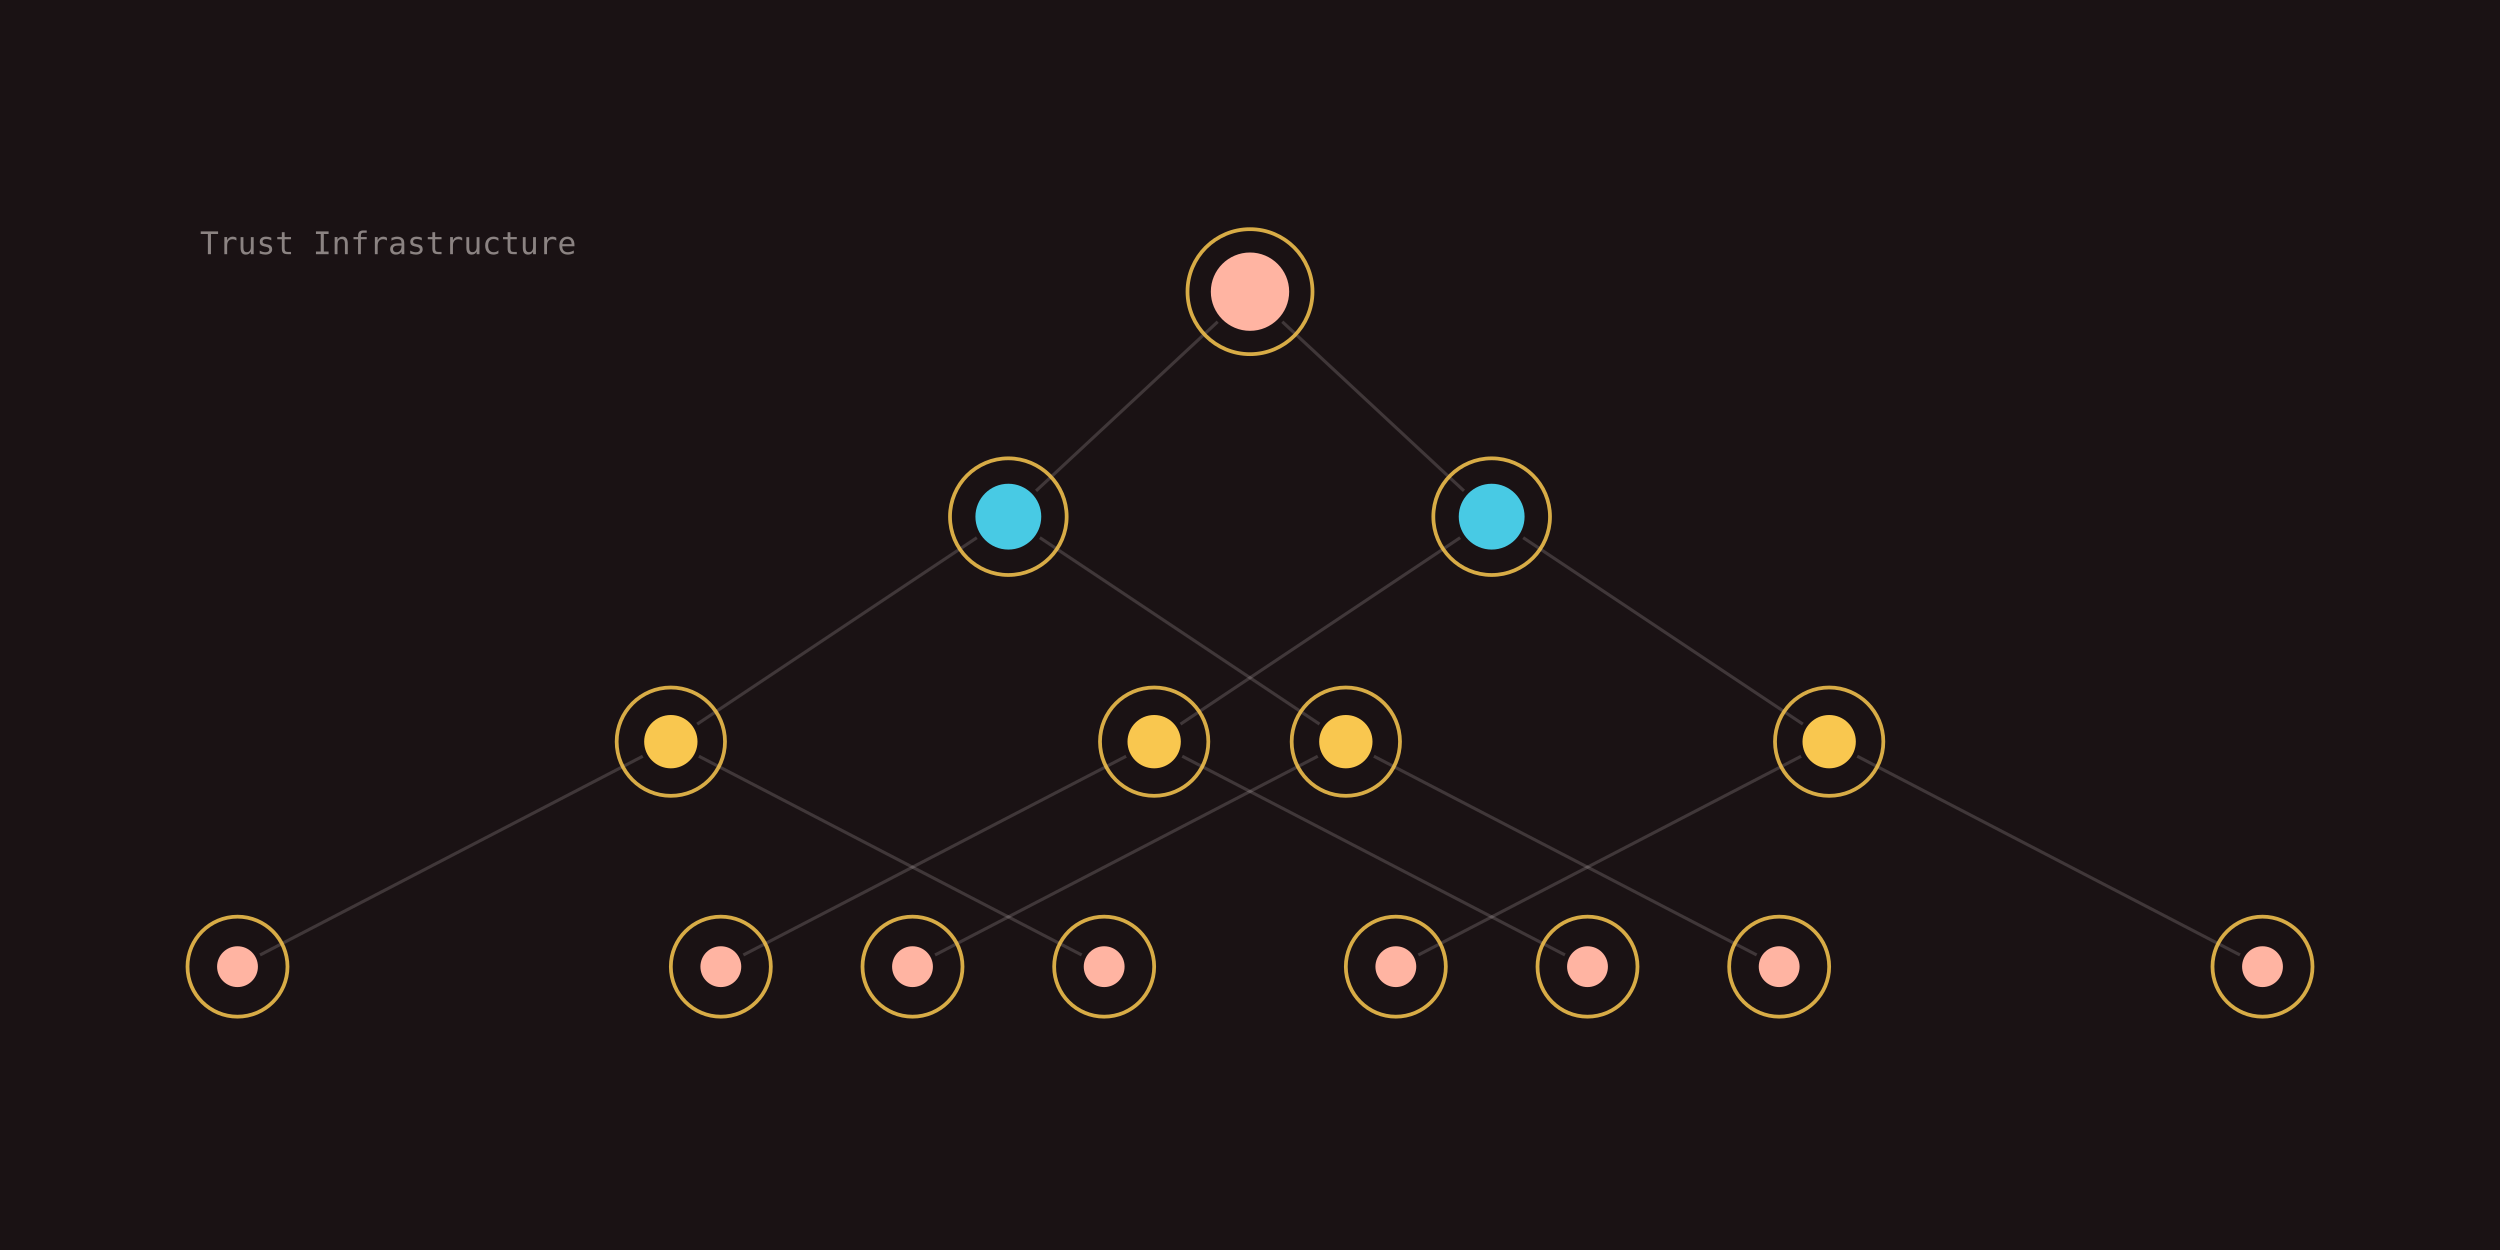
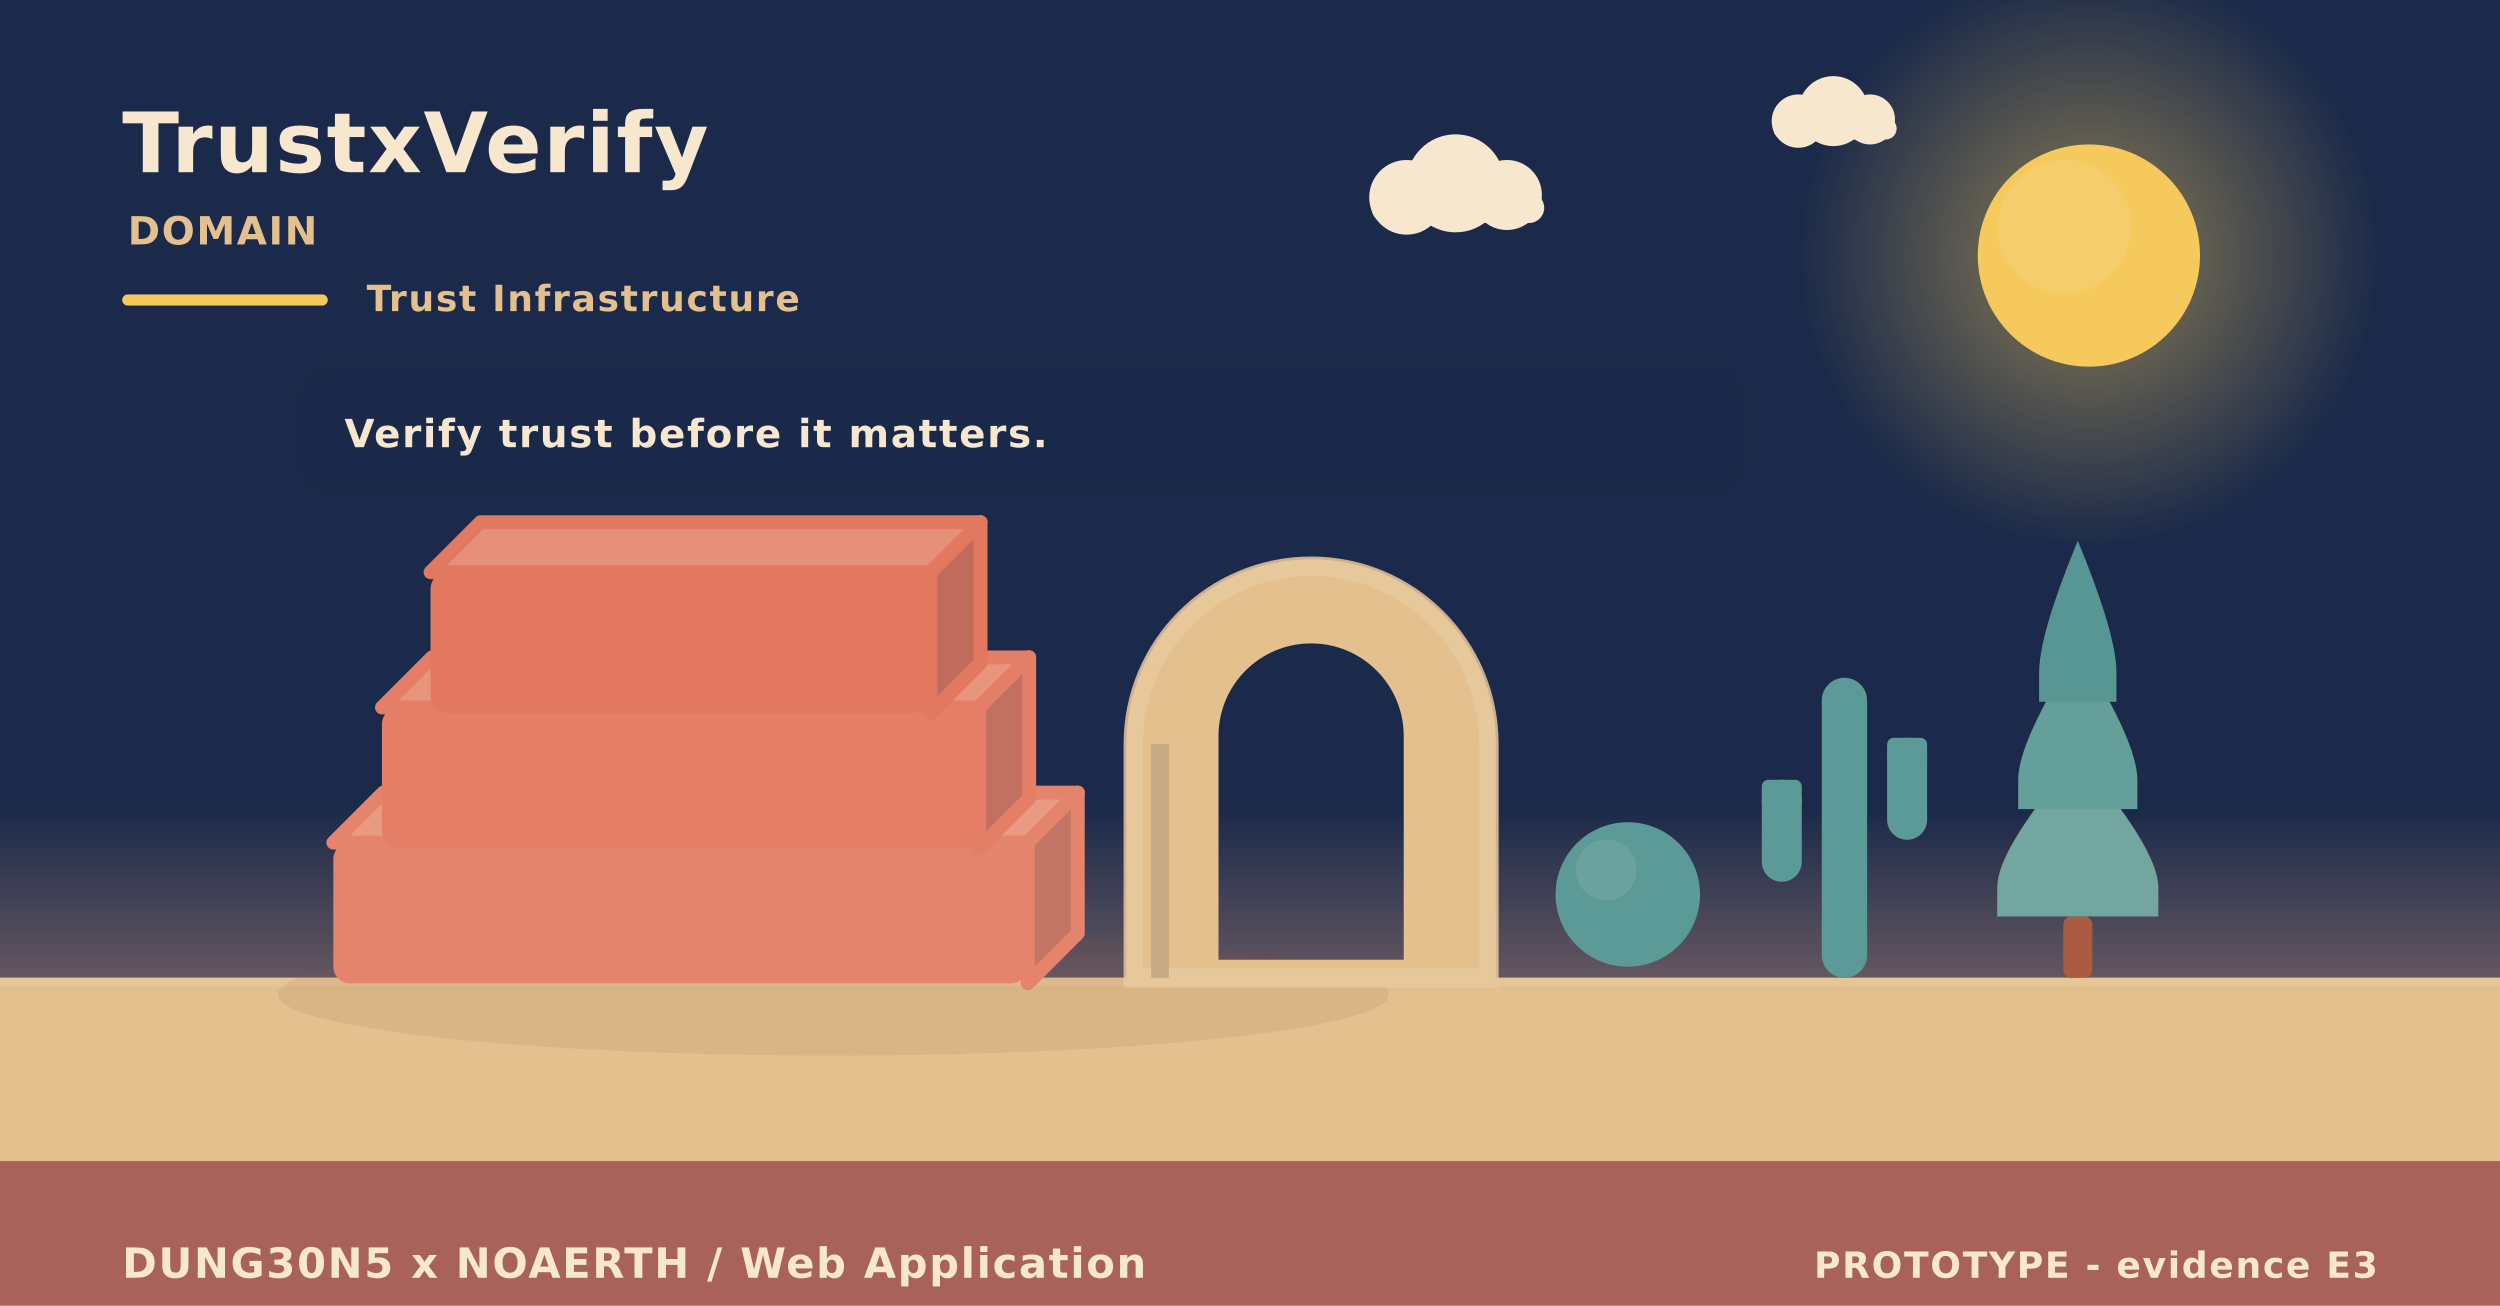
- <svg xmlns="http://www.w3.org/2000/svg" viewBox="0 0 1200 600" width="1200" height="600" role="img" aria-label="TrustxVerify domain model">
-   <rect width="1200" height="600" fill="#1a1214" />
-   <defs>
-     <linearGradient id="gd" x1="0" y1="0" x2="1" y2="1">
-       <stop offset="0%" stop-color="#ffb4a2" />
-       <stop offset="100%" stop-color="#48cae4" />
-     </linearGradient>
-   </defs>
-   <line x1="600.00" y1="140.00" x2="716.00" y2="248.00" stroke="rgba(253,244,240,0.300)" stroke-width="1.50" opacity="0.55" />
-   <line x1="600.00" y1="140.00" x2="484.00" y2="248.00" stroke="rgba(253,244,240,0.300)" stroke-width="1.50" opacity="0.55" />
-   <line x1="716.00" y1="248.00" x2="878.00" y2="356.00" stroke="rgba(253,244,240,0.300)" stroke-width="1.50" opacity="0.55" />
-   <line x1="716.00" y1="248.00" x2="554.00" y2="356.00" stroke="rgba(253,244,240,0.300)" stroke-width="1.50" opacity="0.55" />
-   <line x1="484.00" y1="248.00" x2="646.00" y2="356.00" stroke="rgba(253,244,240,0.300)" stroke-width="1.50" opacity="0.55" />
-   <line x1="484.00" y1="248.00" x2="322.00" y2="356.00" stroke="rgba(253,244,240,0.300)" stroke-width="1.50" opacity="0.55" />
-   <line x1="878.00" y1="356.00" x2="1086.00" y2="464.00" stroke="rgba(253,244,240,0.300)" stroke-width="1.50" opacity="0.55" />
-   <line x1="878.00" y1="356.00" x2="670.00" y2="464.00" stroke="rgba(253,244,240,0.300)" stroke-width="1.50" opacity="0.55" />
-   <line x1="554.00" y1="356.00" x2="762.00" y2="464.00" stroke="rgba(253,244,240,0.300)" stroke-width="1.50" opacity="0.55" />
-   <line x1="554.00" y1="356.00" x2="346.00" y2="464.00" stroke="rgba(253,244,240,0.300)" stroke-width="1.50" opacity="0.55" />
-   <line x1="646.00" y1="356.00" x2="854.00" y2="464.00" stroke="rgba(253,244,240,0.300)" stroke-width="1.50" opacity="0.55" />
-   <line x1="646.00" y1="356.00" x2="438.00" y2="464.00" stroke="rgba(253,244,240,0.300)" stroke-width="1.50" opacity="0.55" />
-   <line x1="322.00" y1="356.00" x2="530.00" y2="464.00" stroke="rgba(253,244,240,0.300)" stroke-width="1.50" opacity="0.55" />
-   <line x1="322.00" y1="356.00" x2="114.00" y2="464.00" stroke="rgba(253,244,240,0.300)" stroke-width="1.50" opacity="0.55" />
-   <circle cx="600.00" cy="140.00" r="20.00" fill="#ffb4a2" opacity="1.00" stroke="#1a1214" stroke-width="2.40" />
+ <svg xmlns="http://www.w3.org/2000/svg" width="900" height="470" viewBox="0 0 900 470" role="img" aria-label="TrustxVerify - the problem it addresses">
+   <linearGradient id="skym" x1="0" y1="0" x2="0" y2="1">
+     <stop offset="0" stop-color="#1b2a4a" />
+     <stop offset="0.62" stop-color="#1b2a4a" />
+     <stop offset="1" stop-color="#f3ad8a" />
+   </linearGradient>
+   <rect width="900" height="470" fill="url(#skym)" />
+   <radialGradient id="sunm">
+     <stop offset="0.35" stop-color="#f5c95c" stop-opacity="0.34" />
+     <stop offset="1" stop-color="#f5c95c" stop-opacity="0" />
+   </radialGradient>
+   <circle cx="752" cy="92" r="104" fill="url(#sunm)" />
+   <circle cx="752" cy="92" r="40" fill="#f5c95c" />
+   <circle cx="743.2" cy="81.6" r="24" fill="#f5d27e" opacity="0.5" />
  <g>
-     <circle cx="600.00" cy="140.00" r="30.00" fill="none" stroke="#f9c74f" stroke-width="1.80" opacity="0.85" />
-     <animate attributeName="opacity" values="0.25;1.0;0.25" dur="6.625s" begin="0.0s" repeatCount="indefinite" />
+     <circle cx="524" cy="66" r="17.64" fill="#f6e7ce" />
+     <circle cx="506.36" cy="71.04" r="13.44" fill="#f6e7ce" />
+     <circle cx="542.48" cy="70.2" r="12.6" fill="#f6e7ce" />
+     <rect x="493.76" y="69.36" width="62.16" height="10.92" rx="5.46" fill="#f6e7ce" />
+     <animateTransform attributeName="transform" type="translate" values="0 0;24 0;0 0" dur="36s" begin="0s" repeatCount="indefinite" />
  </g>
-   <circle cx="716.00" cy="248.00" r="17.00" fill="#48cae4" opacity="1.00" stroke="#1a1214" stroke-width="2.40" />
  <g>
-     <circle cx="716.00" cy="248.00" r="28.00" fill="none" stroke="#f9c74f" stroke-width="1.80" opacity="0.85" />
-     <animate attributeName="opacity" values="0.25;1.0;0.25" dur="6.625s" begin="0.5s" repeatCount="indefinite" />
+     <circle cx="660" cy="40" r="12.6" fill="#f6e7ce" />
+     <circle cx="647.4" cy="43.6" r="9.6" fill="#f6e7ce" />
+     <circle cx="673.2" cy="43" r="9" fill="#f6e7ce" />
+     <rect x="638.4" y="42.4" width="44.4" height="7.8" rx="3.9" fill="#f6e7ce" />
+     <animateTransform attributeName="transform" type="translate" values="0 0;-18 0;0 0" dur="46s" begin="3s" repeatCount="indefinite" />
  </g>
-   <circle cx="484.00" cy="248.00" r="17.00" fill="#48cae4" opacity="1.00" stroke="#1a1214" stroke-width="2.40" />
-   <g>
-     <circle cx="484.00" cy="248.00" r="28.00" fill="none" stroke="#f9c74f" stroke-width="1.80" opacity="0.85" />
-     <animate attributeName="opacity" values="0.25;1.0;0.25" dur="6.625s" begin="0.62s" repeatCount="indefinite" />
-   </g>
-   <circle cx="878.00" cy="356.00" r="14.00" fill="#f9c74f" opacity="1.00" stroke="#1a1214" stroke-width="2.40" />
-   <g>
-     <circle cx="878.00" cy="356.00" r="26.00" fill="none" stroke="#f9c74f" stroke-width="1.80" opacity="0.85" />
-     <animate attributeName="opacity" values="0.25;1.0;0.25" dur="6.625s" begin="1.0s" repeatCount="indefinite" />
-   </g>
-   <circle cx="554.00" cy="356.00" r="14.00" fill="#f9c74f" opacity="1.00" stroke="#1a1214" stroke-width="2.40" />
-   <g>
-     <circle cx="554.00" cy="356.00" r="26.00" fill="none" stroke="#f9c74f" stroke-width="1.80" opacity="0.85" />
-     <animate attributeName="opacity" values="0.25;1.0;0.25" dur="6.625s" begin="1.12s" repeatCount="indefinite" />
-   </g>
-   <circle cx="646.00" cy="356.00" r="14.00" fill="#f9c74f" opacity="1.00" stroke="#1a1214" stroke-width="2.40" />
-   <g>
-     <circle cx="646.00" cy="356.00" r="26.00" fill="none" stroke="#f9c74f" stroke-width="1.80" opacity="0.85" />
-     <animate attributeName="opacity" values="0.25;1.0;0.25" dur="6.625s" begin="1.24s" repeatCount="indefinite" />
-   </g>
-   <circle cx="322.00" cy="356.00" r="14.00" fill="#f9c74f" opacity="1.00" stroke="#1a1214" stroke-width="2.40" />
-   <g>
-     <circle cx="322.00" cy="356.00" r="26.00" fill="none" stroke="#f9c74f" stroke-width="1.80" opacity="0.85" />
-     <animate attributeName="opacity" values="0.25;1.0;0.25" dur="6.625s" begin="1.36s" repeatCount="indefinite" />
-   </g>
-   <circle cx="1086.00" cy="464.00" r="11.00" fill="#ffb4a2" opacity="1.00" stroke="#1a1214" stroke-width="2.40" />
-   <g>
-     <circle cx="1086.00" cy="464.00" r="24.00" fill="none" stroke="#f9c74f" stroke-width="1.80" opacity="0.85" />
-     <animate attributeName="opacity" values="0.25;1.0;0.25" dur="6.625s" begin="1.5s" repeatCount="indefinite" />
-   </g>
-   <circle cx="670.00" cy="464.00" r="11.00" fill="#ffb4a2" opacity="1.00" stroke="#1a1214" stroke-width="2.40" />
-   <g>
-     <circle cx="670.00" cy="464.00" r="24.00" fill="none" stroke="#f9c74f" stroke-width="1.80" opacity="0.85" />
-     <animate attributeName="opacity" values="0.25;1.0;0.25" dur="6.625s" begin="1.62s" repeatCount="indefinite" />
-   </g>
-   <circle cx="762.00" cy="464.00" r="11.00" fill="#ffb4a2" opacity="1.00" stroke="#1a1214" stroke-width="2.40" />
-   <g>
-     <circle cx="762.00" cy="464.00" r="24.00" fill="none" stroke="#f9c74f" stroke-width="1.80" opacity="0.85" />
-     <animate attributeName="opacity" values="0.25;1.0;0.25" dur="6.625s" begin="1.74s" repeatCount="indefinite" />
-   </g>
-   <circle cx="346.00" cy="464.00" r="11.00" fill="#ffb4a2" opacity="1.00" stroke="#1a1214" stroke-width="2.40" />
-   <g>
-     <circle cx="346.00" cy="464.00" r="24.00" fill="none" stroke="#f9c74f" stroke-width="1.80" opacity="0.85" />
-     <animate attributeName="opacity" values="0.25;1.0;0.25" dur="6.625s" begin="1.86s" repeatCount="indefinite" />
-   </g>
-   <circle cx="854.00" cy="464.00" r="11.00" fill="#ffb4a2" opacity="1.00" stroke="#1a1214" stroke-width="2.40" />
-   <g>
-     <circle cx="854.00" cy="464.00" r="24.00" fill="none" stroke="#f9c74f" stroke-width="1.80" opacity="0.85" />
-     <animate attributeName="opacity" values="0.25;1.0;0.25" dur="6.625s" begin="1.98s" repeatCount="indefinite" />
-   </g>
-   <circle cx="438.00" cy="464.00" r="11.00" fill="#ffb4a2" opacity="1.00" stroke="#1a1214" stroke-width="2.40" />
-   <g>
-     <circle cx="438.00" cy="464.00" r="24.00" fill="none" stroke="#f9c74f" stroke-width="1.80" opacity="0.85" />
-     <animate attributeName="opacity" values="0.25;1.0;0.25" dur="6.625s" begin="2.1s" repeatCount="indefinite" />
-   </g>
-   <circle cx="530.00" cy="464.00" r="11.00" fill="#ffb4a2" opacity="1.00" stroke="#1a1214" stroke-width="2.40" />
-   <g>
-     <circle cx="530.00" cy="464.00" r="24.00" fill="none" stroke="#f9c74f" stroke-width="1.80" opacity="0.85" />
-     <animate attributeName="opacity" values="0.25;1.0;0.25" dur="6.625s" begin="2.22s" repeatCount="indefinite" />
-   </g>
-   <circle cx="114.00" cy="464.00" r="11.00" fill="#ffb4a2" opacity="1.00" stroke="#1a1214" stroke-width="2.40" />
-   <g>
-     <circle cx="114.00" cy="464.00" r="24.00" fill="none" stroke="#f9c74f" stroke-width="1.80" opacity="0.85" />
-     <animate attributeName="opacity" values="0.25;1.0;0.25" dur="6.625s" begin="2.34s" repeatCount="indefinite" />
-   </g>
-   <text x="96" y="122" font-family="ui-monospace,Menlo,monospace" font-size="15" fill="rgba(253,244,240,0.500)">Trust Infrastructure</text>
+   <rect x="0" y="352" width="900" height="118" fill="#e3c08d" />
+   <rect x="0" y="352" width="900" height="3" fill="#e6c596" />
+   <text x="44" y="62" font-family="Verdana,DejaVu Sans,sans-serif" font-size="30" font-weight="700" letter-spacing="0.6" fill="#f6e7ce" text-anchor="start">TrustxVerify</text>
+   <text x="46" y="88" font-family="Verdana,DejaVu Sans,sans-serif" font-size="14" font-weight="700" letter-spacing="0.6" fill="#e3c08d" text-anchor="start">DOMAIN</text>
+   <rect x="44" y="106" width="74" height="4" rx="2" fill="#f5c95c" />
+   <text x="132" y="112" font-family="Verdana,DejaVu Sans,sans-serif" font-size="13" font-weight="700" letter-spacing="0.6" fill="#e3c08d" text-anchor="start">Trust Infrastructure</text>
+   <ellipse cx="300" cy="358" rx="200" ry="22" fill="rgba(138,90,68,0.11)" />
+   <path d="M120,303.33 L370,303.33 L388,285.33 L138,285.33 Z" fill="#e99a82" stroke="#e5846c" stroke-width="5" stroke-linejoin="round" />
+   <path d="M370,303.33 L388,285.33 L388,336 L370,354 Z" fill="#c37566" stroke="#e5846c" stroke-width="5" stroke-linejoin="round" />
+   <rect x="120" y="303.33" width="250" height="50.67" rx="6" fill="#e5846c" />
+   <path d="M137.5,254.67 L352.5,254.67 L370.5,236.67 L155.5,236.67 Z" fill="#e8957d" stroke="#e47e66" stroke-width="5" stroke-linejoin="round" />
+   <path d="M352.5,254.67 L370.5,236.67 L370.5,287.33 L352.5,305.33 Z" fill="#c27061" stroke="#e47e66" stroke-width="5" stroke-linejoin="round" />
+   <rect x="137.5" y="254.67" width="215" height="50.67" rx="6" fill="#e47e66" />
+   <path d="M155,206 L335,206 L353,188 L173,188 Z" fill="#e79079" stroke="#e37861" stroke-width="5" stroke-linejoin="round" />
+   <path d="M335,206 L353,188 L353,238.67 L335,256.67 Z" fill="#c16b5d" stroke="#e37861" stroke-width="5" stroke-linejoin="round" />
+   <rect x="155" y="206" width="180" height="50.67" rx="6" fill="#e37861" />
+   <path d="M408,352 L408,267.84 A64,64 0 0 1 536,267.84 L536,352 Z M436.16,348 L436.16,264.97 A35.84,35.84 0 0 1 507.84,264.97 L507.84,348 Z" fill="#e3c08d" fill-rule="evenodd" stroke="#e3c08d" stroke-width="5" stroke-linejoin="round" />
+   <path d="M408,352 L408,267.84 A64,64 0 0 1 536,267.84 L536,352 Z" fill="none" stroke="#e8c99d" stroke-width="7" stroke-linecap="round" opacity="0.85" />
+   <rect x="414.4" y="267.84" width="6.4" height="84.16" fill="#c7ab84" />
+   <circle cx="586" cy="322" r="26" fill="#5b9a97" />
+   <circle cx="578.2" cy="313.16" r="10.92" fill="#7aa9a2" opacity="0.55" />
+   <rect x="655.84" y="244" width="16.32" height="108" rx="8.16" fill="#5b9a97" />
+   <rect x="634.24" y="280.72" width="14.4" height="36.72" rx="7.2" fill="#5b9a97" />
+   <rect x="634.24" y="280.72" width="14.4" height="10.8" rx="2.4" fill="#5b9a97" />
+   <rect x="679.36" y="265.6" width="14.4" height="36.72" rx="7.2" fill="#5b9a97" />
+   <rect x="679.36" y="265.6" width="14.4" height="10.8" rx="2.4" fill="#5b9a97" />
+   <rect x="742.78" y="329.92" width="10.44" height="22.08" rx="2.9" fill="#ac5b43" />
+   <path d="M748,271.96 Q719,305.58 719,319.49 Q719,329.92 719,329.92 L777,329.92 Q777,329.92 777,319.49 Q777,305.58 748,271.96 Z" fill="#74a6a0" />
+   <path d="M748,233.32 Q726.54,266.94 726.54,280.85 Q726.54,291.28 726.54,291.28 L769.46,291.28 Q769.46,291.28 769.46,280.85 Q769.46,266.94 748,233.32 Z" fill="#649f9a" />
+   <path d="M748,194.68 Q734.08,228.3 734.08,242.21 Q734.08,252.64 734.08,252.64 L761.92,252.64 Q761.92,252.64 761.92,242.21 Q761.92,228.3 748,194.68 Z" fill="#589694" />
+   <rect x="108" y="132" width="520" height="46" rx="12" fill="rgba(27,42,74,0.42)" opacity="0.94" />
+   <text x="124" y="161" font-family="Verdana,DejaVu Sans,sans-serif" font-size="14" font-weight="700" letter-spacing="0.6" fill="#f6e7ce" text-anchor="start">Verify trust before it matters.</text>
+   <rect x="0" y="418" width="900" height="52" rx="0" fill="#a65c56" opacity="0.94" />
+   <text x="44" y="460" font-family="Verdana,DejaVu Sans,sans-serif" font-size="15" font-weight="700" letter-spacing="0.6" fill="#f6e7ce" text-anchor="start">DUNG30N5 x NOAERTH  /  Web Application</text>
+   <text x="856" y="460" font-family="Verdana,DejaVu Sans,sans-serif" font-size="13" font-weight="700" letter-spacing="0.6" fill="#f6e7ce" text-anchor="end">PROTOTYPE  -  evidence E3</text>
</svg>
